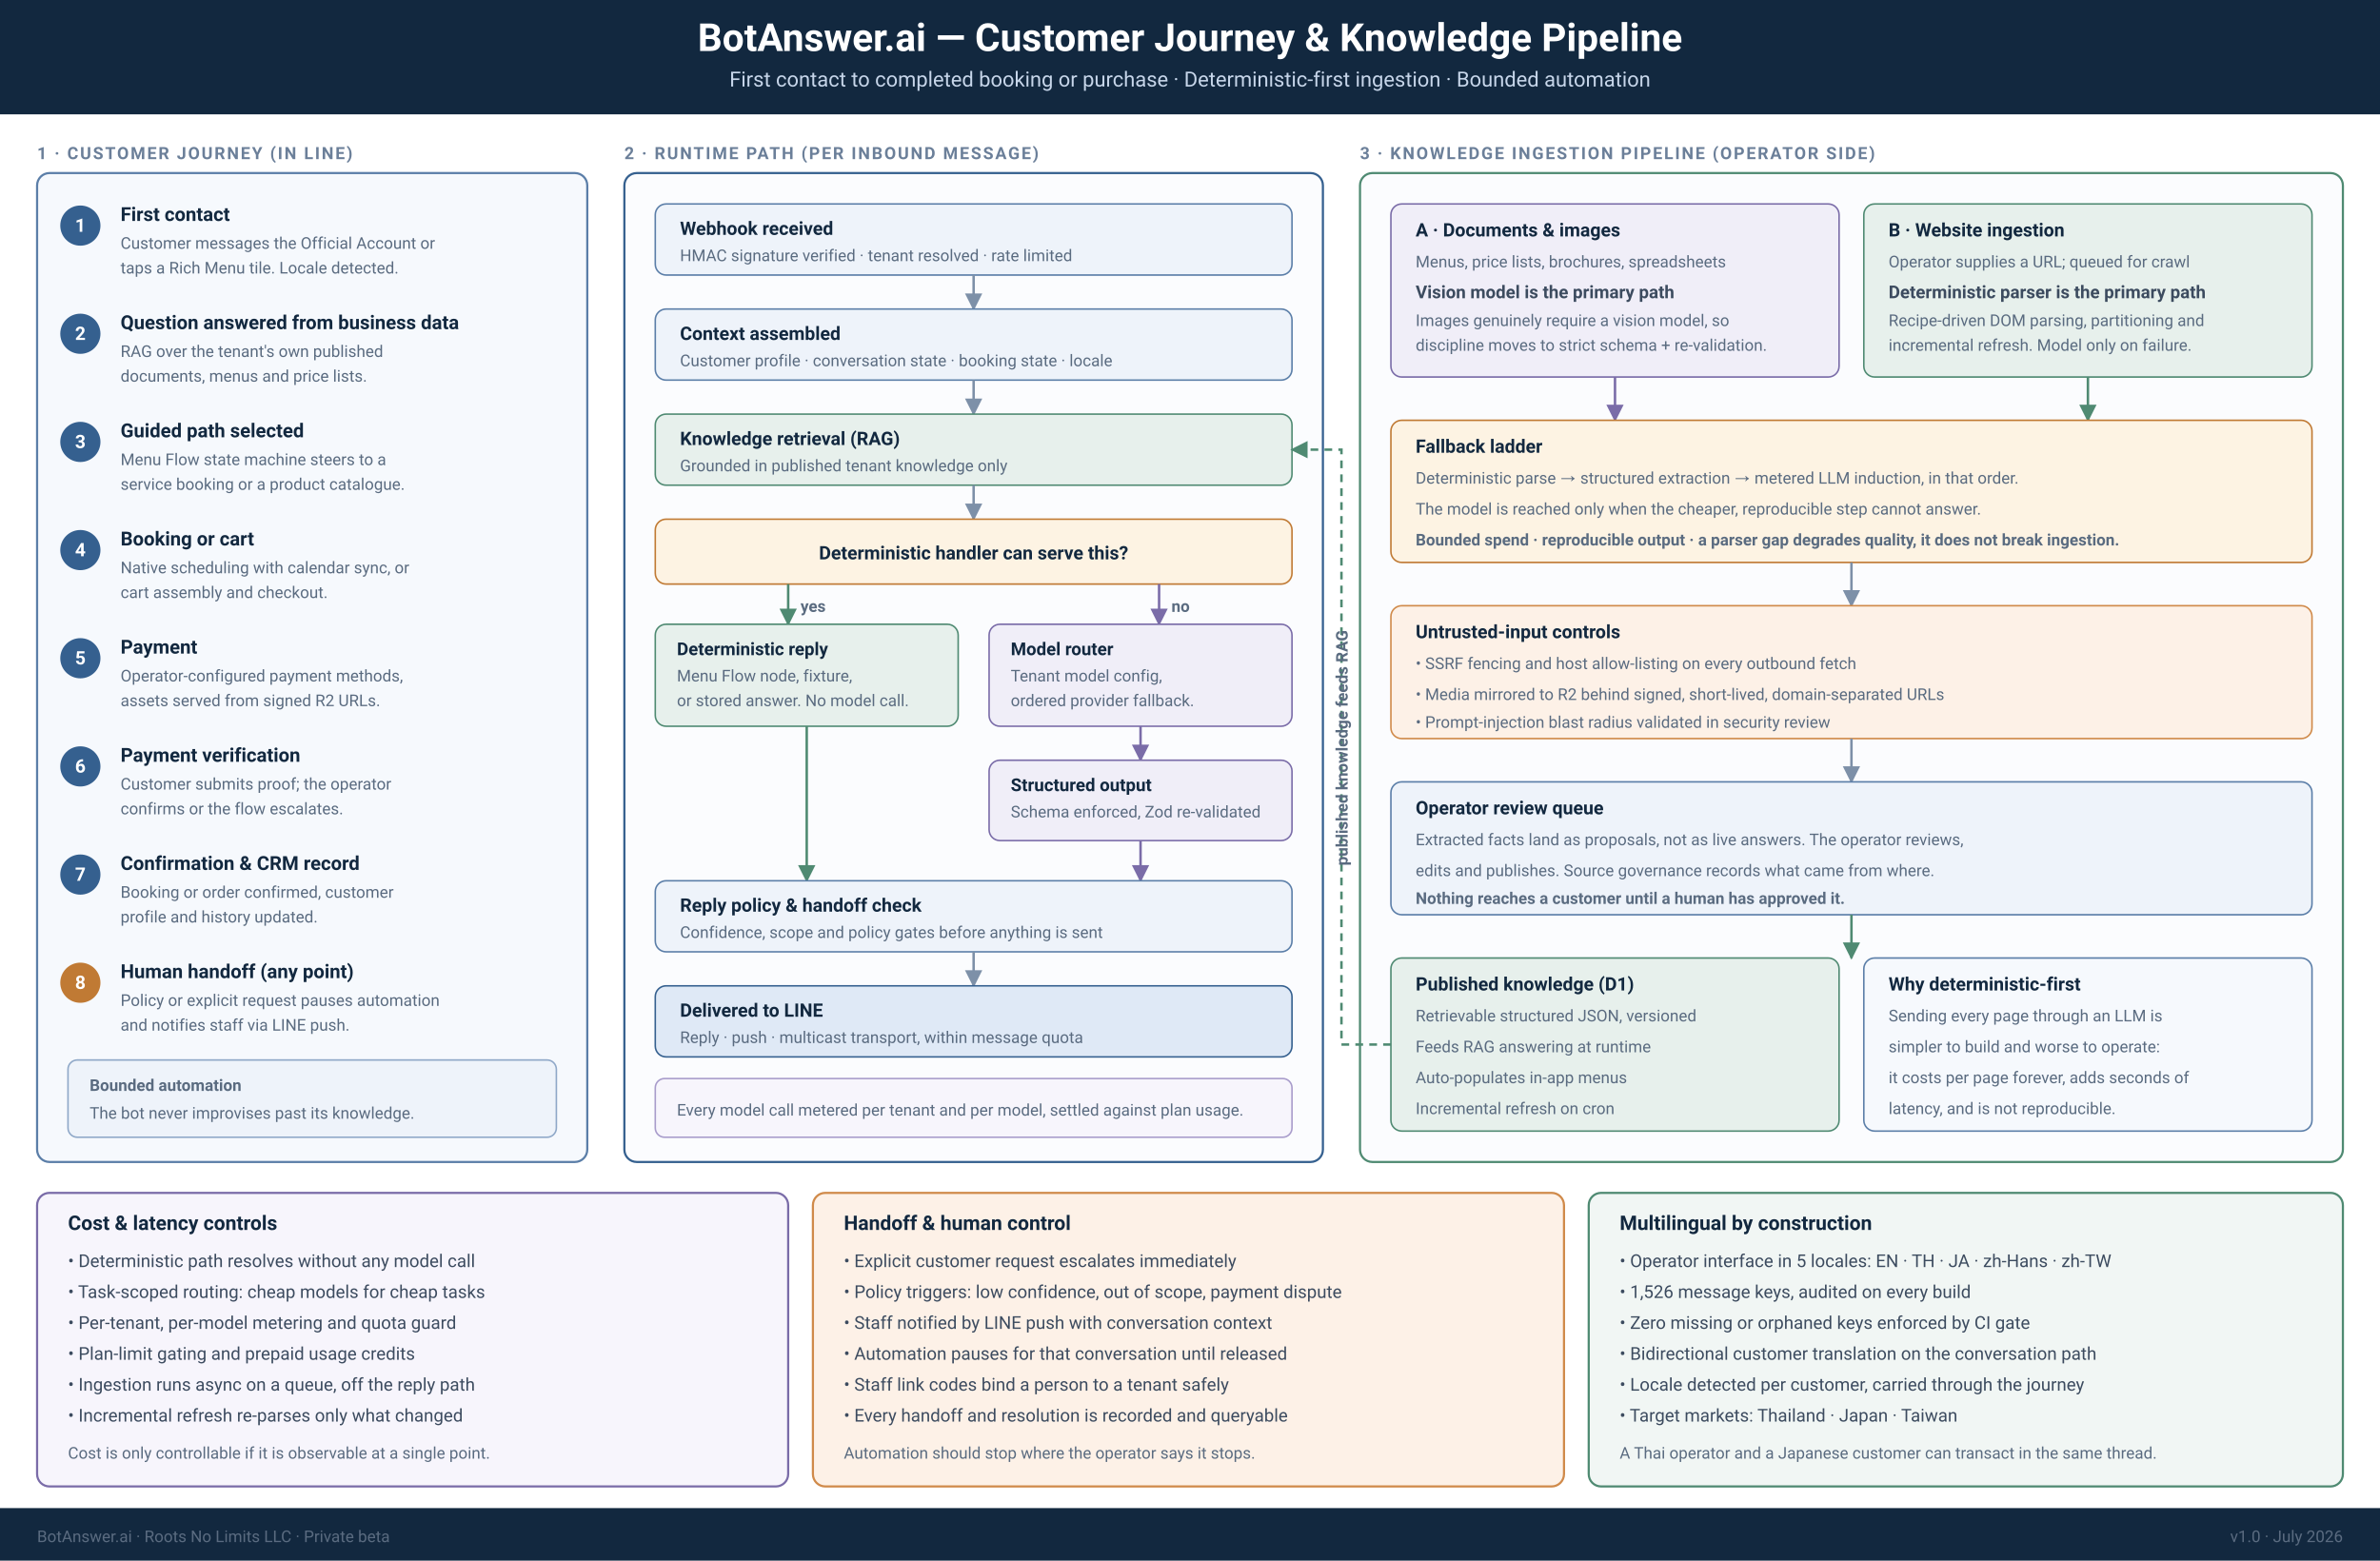
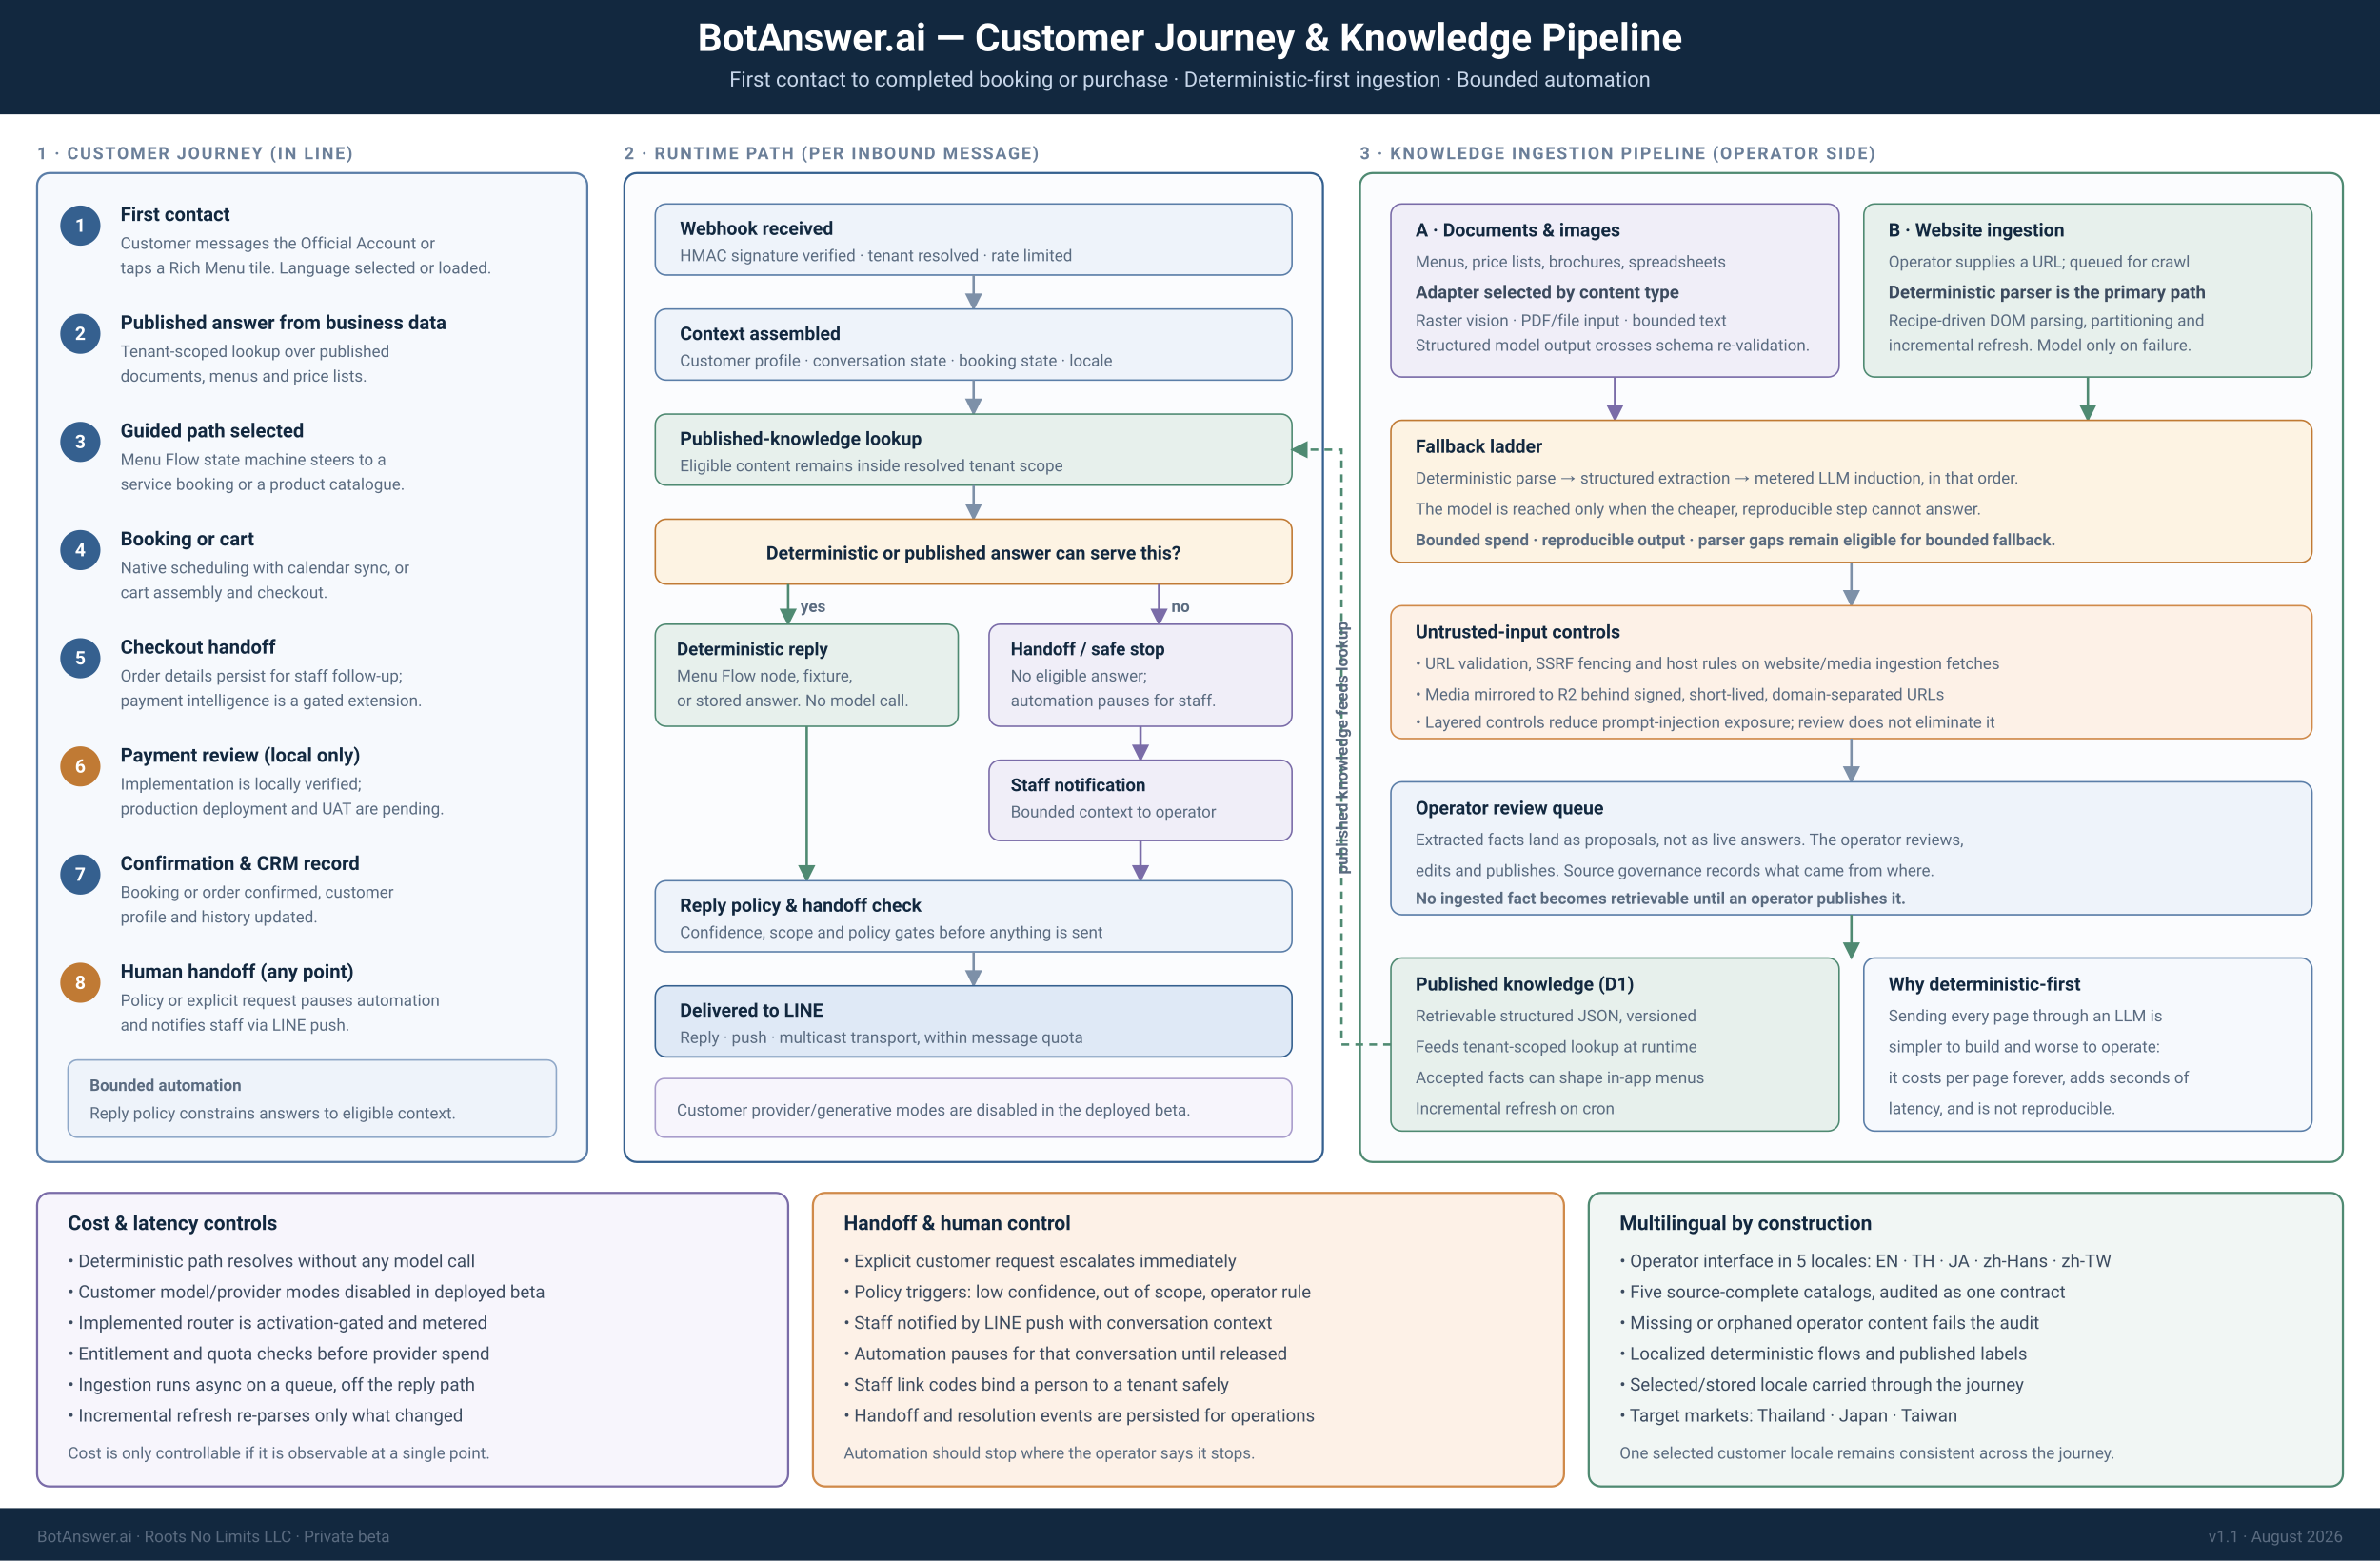
<svg xmlns="http://www.w3.org/2000/svg" viewBox="0 0 1540 1010" width="1540" height="1010" font-family="ui-sans-serif, -apple-system, 'Segoe UI', Roboto, Helvetica, Arial, sans-serif">
  <defs>
    <style>
      .hd  { fill:#ffffff; font-weight:700; }
      .sub { fill:#c7d6ea; }
      .ttl { font-weight:700; fill:#12283f; }
      .sm  { font-size:11.5px; fill:#3c4b5f; }
      .xs  { font-size:10.5px; fill:#5a6b80; }
      .lbl { font-size:10px; fill:#6b7f99; font-weight:600; letter-spacing:.4px; }
      .grp { font-size:11px; font-weight:700; letter-spacing:1.1px; fill:#6b7f99; }
      .num { font-size:12px; font-weight:700; fill:#ffffff; }
    </style>
    <marker id="a" viewBox="0 0 10 10" refX="9" refY="5" markerWidth="7" markerHeight="7" orient="auto-start-reverse">
      <path d="M0,0 L10,5 L0,10 z" fill="#7d90a8" />
    </marker>
    <marker id="ap" viewBox="0 0 10 10" refX="9" refY="5" markerWidth="7" markerHeight="7" orient="auto-start-reverse">
      <path d="M0,0 L10,5 L0,10 z" fill="#7a6ca8" />
    </marker>
    <marker id="ag" viewBox="0 0 10 10" refX="9" refY="5" markerWidth="7" markerHeight="7" orient="auto-start-reverse">
      <path d="M0,0 L10,5 L0,10 z" fill="#4f8a72" />
    </marker>
    <marker id="ao" viewBox="0 0 10 10" refX="9" refY="5" markerWidth="7" markerHeight="7" orient="auto-start-reverse">
      <path d="M0,0 L10,5 L0,10 z" fill="#c07a34" />
    </marker>
  </defs>
  <rect width="1540" height="1010" fill="#ffffff" />
  <rect x="0" y="0" width="1540" height="74" fill="#12283f" />
  <text x="770" y="33" class="hd" font-size="25" text-anchor="middle">BotAnswer.ai — Customer Journey &amp; Knowledge Pipeline</text>
  <text x="770" y="56" class="sub" font-size="13.5" text-anchor="middle">First contact to completed booking or purchase · Deterministic-first ingestion · Bounded automation</text>
  <text x="24" y="103" class="grp">1 · CUSTOMER JOURNEY (IN LINE)</text>
  <rect x="24" y="112" width="356" height="640" rx="8" fill="#f6f9fd" stroke="#5b7ea8" stroke-width="1.4" />
  <circle cx="52" cy="146" r="13" fill="#35608f" />
  <text x="52" y="150" class="num" text-anchor="middle">1</text>
  <text x="78" y="143" class="ttl" font-size="12.5">First contact</text>
  <text x="78" y="161" class="xs">Customer messages the Official Account or</text>
-   <text x="78" y="177" class="xs">taps a Rich Menu tile. Locale detected.</text>
+   <text x="78" y="177" class="xs">taps a Rich Menu tile. Language selected or loaded.</text>
  <circle cx="52" cy="216" r="13" fill="#35608f" />
  <text x="52" y="220" class="num" text-anchor="middle">2</text>
-   <text x="78" y="213" class="ttl" font-size="12.5">Question answered from business data</text>
-   <text x="78" y="231" class="xs">RAG over the tenant's own published</text>
+   <text x="78" y="213" class="ttl" font-size="12.5">Published answer from business data</text>
+   <text x="78" y="231" class="xs">Tenant-scoped lookup over published</text>
  <text x="78" y="247" class="xs">documents, menus and price lists.</text>
  <circle cx="52" cy="286" r="13" fill="#35608f" />
  <text x="52" y="290" class="num" text-anchor="middle">3</text>
  <text x="78" y="283" class="ttl" font-size="12.5">Guided path selected</text>
  <text x="78" y="301" class="xs">Menu Flow state machine steers to a</text>
  <text x="78" y="317" class="xs">service booking or a product catalogue.</text>
  <circle cx="52" cy="356" r="13" fill="#35608f" />
  <text x="52" y="360" class="num" text-anchor="middle">4</text>
  <text x="78" y="353" class="ttl" font-size="12.5">Booking or cart</text>
  <text x="78" y="371" class="xs">Native scheduling with calendar sync, or</text>
  <text x="78" y="387" class="xs">cart assembly and checkout.</text>
  <circle cx="52" cy="426" r="13" fill="#35608f" />
  <text x="52" y="430" class="num" text-anchor="middle">5</text>
-   <text x="78" y="423" class="ttl" font-size="12.5">Payment</text>
-   <text x="78" y="441" class="xs">Operator-configured payment methods,</text>
-   <text x="78" y="457" class="xs">assets served from signed R2 URLs.</text>
-   <circle cx="52" cy="496" r="13" fill="#35608f" />
+   <text x="78" y="423" class="ttl" font-size="12.5">Checkout handoff</text>
+   <text x="78" y="441" class="xs">Order details persist for staff follow-up;</text>
+   <text x="78" y="457" class="xs">payment intelligence is a gated extension.</text>
+   <circle cx="52" cy="496" r="13" fill="#c07a34" />
  <text x="52" y="500" class="num" text-anchor="middle">6</text>
-   <text x="78" y="493" class="ttl" font-size="12.5">Payment verification</text>
-   <text x="78" y="511" class="xs">Customer submits proof; the operator</text>
-   <text x="78" y="527" class="xs">confirms or the flow escalates.</text>
+   <text x="78" y="493" class="ttl" font-size="12.5" fill="#8a4a12">Payment review (local only)</text>
+   <text x="78" y="511" class="xs">Implementation is locally verified;</text>
+   <text x="78" y="527" class="xs">production deployment and UAT are pending.</text>
  <circle cx="52" cy="566" r="13" fill="#35608f" />
  <text x="52" y="570" class="num" text-anchor="middle">7</text>
  <text x="78" y="563" class="ttl" font-size="12.5">Confirmation &amp; CRM record</text>
  <text x="78" y="581" class="xs">Booking or order confirmed, customer</text>
  <text x="78" y="597" class="xs">profile and history updated.</text>
  <circle cx="52" cy="636" r="13" fill="#c07a34" />
  <text x="52" y="640" class="num" text-anchor="middle">8</text>
  <text x="78" y="633" class="ttl" font-size="12.5" fill="#8a4a12">Human handoff (any point)</text>
  <text x="78" y="651" class="xs">Policy or explicit request pauses automation</text>
  <text x="78" y="667" class="xs">and notifies staff via LINE push.</text>
  <rect x="44" y="686" width="316" height="50" rx="6" fill="#eef3fa" stroke="#8fa8c8" />
  <text x="58" y="706" class="xs" font-weight="700" fill="#35608f">Bounded automation</text>
-   <text x="58" y="724" class="xs">The bot never improvises past its knowledge.</text>
+   <text x="58" y="724" class="xs">Reply policy constrains answers to eligible context.</text>
  <text x="404" y="103" class="grp">2 · RUNTIME PATH (PER INBOUND MESSAGE)</text>
  <rect x="404" y="112" width="452" height="640" rx="8" fill="#fbfcfe" stroke="#35608f" stroke-width="1.4" />
  <rect x="424" y="132" width="412" height="46" rx="7" fill="#eef3fa" stroke="#5b7ea8" />
  <text x="440" y="152" class="ttl" font-size="12">Webhook received</text>
  <text x="440" y="169" class="xs">HMAC signature verified · tenant resolved · rate limited</text>
  <line x1="630" y1="178" x2="630" y2="200" stroke="#7d90a8" stroke-width="1.6" marker-end="url(#a)" />
  <rect x="424" y="200" width="412" height="46" rx="7" fill="#eef3fa" stroke="#5b7ea8" />
  <text x="440" y="220" class="ttl" font-size="12">Context assembled</text>
  <text x="440" y="237" class="xs">Customer profile · conversation state · booking state · locale</text>
  <line x1="630" y1="246" x2="630" y2="268" stroke="#7d90a8" stroke-width="1.6" marker-end="url(#a)" />
  <rect x="424" y="268" width="412" height="46" rx="7" fill="#e7f0ec" stroke="#4f8a72" />
-   <text x="440" y="288" class="ttl" font-size="12" fill="#14301f">Knowledge retrieval (RAG)</text>
-   <text x="440" y="305" class="xs">Grounded in published tenant knowledge only</text>
+   <text x="440" y="288" class="ttl" font-size="12" fill="#14301f">Published-knowledge lookup</text>
+   <text x="440" y="305" class="xs">Eligible content remains inside resolved tenant scope</text>
  <line x1="630" y1="314" x2="630" y2="336" stroke="#7d90a8" stroke-width="1.6" marker-end="url(#a)" />
  <rect x="424" y="336" width="412" height="42" rx="7" fill="#fdf3e3" stroke="#c07a34" />
-   <text x="630" y="362" class="ttl" font-size="12" fill="#8a4a12" text-anchor="middle">Deterministic handler can serve this?</text>
+   <text x="630" y="362" class="ttl" font-size="12" fill="#8a4a12" text-anchor="middle">Deterministic or published answer can serve this?</text>
  <line x1="510" y1="378" x2="510" y2="404" stroke="#4f8a72" stroke-width="1.6" marker-end="url(#ag)" />
  <text x="518" y="396" class="xs" fill="#3a6b55" font-weight="700">yes</text>
  <line x1="750" y1="378" x2="750" y2="404" stroke="#7a6ca8" stroke-width="1.6" marker-end="url(#ap)" />
  <text x="758" y="396" class="xs" fill="#5b4a91" font-weight="700">no</text>
  <rect x="424" y="404" width="196" height="66" rx="7" fill="#e7f0ec" stroke="#4f8a72" />
  <text x="438" y="424" class="ttl" font-size="11.5" fill="#14301f">Deterministic reply</text>
  <text x="438" y="441" class="xs">Menu Flow node, fixture,</text>
  <text x="438" y="457" class="xs">or stored answer. No model call.</text>
  <rect x="640" y="404" width="196" height="66" rx="7" fill="#f0eef8" stroke="#7a6ca8" />
-   <text x="654" y="424" class="ttl" font-size="11.5" fill="#392c63">Model router</text>
-   <text x="654" y="441" class="xs">Tenant model config,</text>
-   <text x="654" y="457" class="xs">ordered provider fallback.</text>
+   <text x="654" y="424" class="ttl" font-size="11.5" fill="#392c63">Handoff / safe stop</text>
+   <text x="654" y="441" class="xs">No eligible answer;</text>
+   <text x="654" y="457" class="xs">automation pauses for staff.</text>
  <line x1="738" y1="470" x2="738" y2="492" stroke="#7a6ca8" stroke-width="1.6" marker-end="url(#ap)" />
  <rect x="640" y="492" width="196" height="52" rx="7" fill="#f0eef8" stroke="#7a6ca8" />
-   <text x="654" y="512" class="ttl" font-size="11.5" fill="#392c63">Structured output</text>
-   <text x="654" y="529" class="xs">Schema enforced, Zod re-validated</text>
+   <text x="654" y="512" class="ttl" font-size="11.5" fill="#392c63">Staff notification</text>
+   <text x="654" y="529" class="xs">Bounded context to operator</text>
  <line x1="522" y1="470" x2="522" y2="570" stroke="#4f8a72" stroke-width="1.6" marker-end="url(#ag)" />
  <line x1="738" y1="544" x2="738" y2="570" stroke="#7a6ca8" stroke-width="1.6" marker-end="url(#ap)" />
  <rect x="424" y="570" width="412" height="46" rx="7" fill="#eef3fa" stroke="#5b7ea8" />
  <text x="440" y="590" class="ttl" font-size="12">Reply policy &amp; handoff check</text>
  <text x="440" y="607" class="xs">Confidence, scope and policy gates before anything is sent</text>
  <line x1="630" y1="616" x2="630" y2="638" stroke="#7d90a8" stroke-width="1.6" marker-end="url(#a)" />
  <rect x="424" y="638" width="412" height="46" rx="7" fill="#dfe9f6" stroke="#35608f" />
  <text x="440" y="658" class="ttl" font-size="12">Delivered to LINE</text>
  <text x="440" y="675" class="xs">Reply · push · multicast transport, within message quota</text>
  <rect x="424" y="698" width="412" height="38" rx="6" fill="#f7f5fc" stroke="#a89ccb" />
-   <text x="438" y="722" class="xs" fill="#4a3b7a">Every model call metered per tenant and per model, settled against plan usage.</text>
+   <text x="438" y="722" class="xs" fill="#4a3b7a">Customer provider/generative modes are disabled in the deployed beta.</text>
  <text x="880" y="103" class="grp">3 · KNOWLEDGE INGESTION PIPELINE (OPERATOR SIDE)</text>
  <rect x="880" y="112" width="636" height="640" rx="8" fill="#fbfcfe" stroke="#4f8a72" stroke-width="1.4" />
  <rect x="900" y="132" width="290" height="112" rx="7" fill="#f0eef8" stroke="#7a6ca8" />
  <text x="916" y="153" class="ttl" font-size="12" fill="#392c63">A · Documents &amp; images</text>
  <text x="916" y="173" class="xs">Menus, price lists, brochures, spreadsheets</text>
-   <text x="916" y="193" class="sm" font-weight="700">Vision model is the primary path</text>
-   <text x="916" y="211" class="xs">Images genuinely require a vision model, so</text>
-   <text x="916" y="227" class="xs">discipline moves to strict schema + re-validation.</text>
+   <text x="916" y="193" class="sm" font-weight="700">Adapter selected by content type</text>
+   <text x="916" y="211" class="xs">Raster vision · PDF/file input · bounded text</text>
+   <text x="916" y="227" class="xs">Structured model output crosses schema re-validation.</text>
  <rect x="1206" y="132" width="290" height="112" rx="7" fill="#e7f0ec" stroke="#4f8a72" />
  <text x="1222" y="153" class="ttl" font-size="12" fill="#14301f">B · Website ingestion</text>
  <text x="1222" y="173" class="xs">Operator supplies a URL; queued for crawl</text>
  <text x="1222" y="193" class="sm" font-weight="700">Deterministic parser is the primary path</text>
  <text x="1222" y="211" class="xs">Recipe-driven DOM parsing, partitioning and</text>
  <text x="1222" y="227" class="xs">incremental refresh. Model only on failure.</text>
  <line x1="1045" y1="244" x2="1045" y2="272" stroke="#7a6ca8" stroke-width="1.6" marker-end="url(#ap)" />
  <line x1="1351" y1="244" x2="1351" y2="272" stroke="#4f8a72" stroke-width="1.6" marker-end="url(#ag)" />
  <rect x="900" y="272" width="596" height="92" rx="7" fill="#fdf3e3" stroke="#c07a34" />
  <text x="916" y="293" class="ttl" font-size="12" fill="#8a4a12">Fallback ladder</text>
  <text x="916" y="313" class="xs">Deterministic parse → structured extraction → metered LLM induction, in that order.</text>
  <text x="916" y="333" class="xs">The model is reached only when the cheaper, reproducible step cannot answer.</text>
-   <text x="916" y="353" class="xs" font-weight="700" fill="#8a4a12">Bounded spend · reproducible output · a parser gap degrades quality, it does not break ingestion.</text>
+   <text x="916" y="353" class="xs" font-weight="700" fill="#8a4a12">Bounded spend · reproducible output · parser gaps remain eligible for bounded fallback.</text>
  <line x1="1198" y1="364" x2="1198" y2="392" stroke="#7d90a8" stroke-width="1.6" marker-end="url(#a)" />
  <rect x="900" y="392" width="596" height="86" rx="7" fill="#fdf1e7" stroke="#d08a4a" />
  <text x="916" y="413" class="ttl" font-size="12" fill="#8a4a12">Untrusted-input controls</text>
-   <text x="916" y="433" class="xs">• SSRF fencing and host allow-listing on every outbound fetch</text>
+   <text x="916" y="433" class="xs">• URL validation, SSRF fencing and host rules on website/media ingestion fetches</text>
  <text x="916" y="453" class="xs">• Media mirrored to R2 behind signed, short-lived, domain-separated URLs</text>
-   <text x="916" y="471" class="xs">• Prompt-injection blast radius validated in security review</text>
+   <text x="916" y="471" class="xs">• Layered controls reduce prompt-injection exposure; review does not eliminate it</text>
  <line x1="1198" y1="478" x2="1198" y2="506" stroke="#7d90a8" stroke-width="1.6" marker-end="url(#a)" />
  <rect x="900" y="506" width="596" height="86" rx="7" fill="#eef3fa" stroke="#5b7ea8" />
  <text x="916" y="527" class="ttl" font-size="12">Operator review queue</text>
  <text x="916" y="547" class="xs">Extracted facts land as proposals, not as live answers. The operator reviews,</text>
  <text x="916" y="567" class="xs">edits and publishes. Source governance records what came from where.</text>
-   <text x="916" y="585" class="xs" font-weight="700" fill="#35608f">Nothing reaches a customer until a human has approved it.</text>
+   <text x="916" y="585" class="xs" font-weight="700" fill="#35608f">No ingested fact becomes retrievable until an operator publishes it.</text>
  <line x1="1198" y1="592" x2="1198" y2="620" stroke="#4f8a72" stroke-width="1.6" marker-end="url(#ag)" />
  <rect x="900" y="620" width="290" height="112" rx="7" fill="#e7f0ec" stroke="#4f8a72" />
  <text x="916" y="641" class="ttl" font-size="12" fill="#14301f">Published knowledge (D1)</text>
  <text x="916" y="661" class="xs">Retrievable structured JSON, versioned</text>
-   <text x="916" y="681" class="xs">Feeds RAG answering at runtime</text>
-   <text x="916" y="701" class="xs">Auto-populates in-app menus</text>
+   <text x="916" y="681" class="xs">Feeds tenant-scoped lookup at runtime</text>
+   <text x="916" y="701" class="xs">Accepted facts can shape in-app menus</text>
  <text x="916" y="721" class="xs">Incremental refresh on cron</text>
  <rect x="1206" y="620" width="290" height="112" rx="7" fill="#f6f9fd" stroke="#5b7ea8" />
  <text x="1222" y="641" class="ttl" font-size="12">Why deterministic-first</text>
  <text x="1222" y="661" class="xs">Sending every page through an LLM is</text>
  <text x="1222" y="681" class="xs">simpler to build and worse to operate:</text>
  <text x="1222" y="701" class="xs">it costs per page forever, adds seconds of</text>
  <text x="1222" y="721" class="xs">latency, and is not reproducible.</text>
  <path d="M900 676 L868 676 L868 291 L836 291" fill="none" stroke="#4f8a72" stroke-width="1.6" stroke-dasharray="5 4" marker-end="url(#ag)" />
-   <text x="872" y="484" class="xs" fill="#3a6b55" font-weight="700" transform="rotate(-90 872 484)" text-anchor="middle">published knowledge feeds RAG</text>
+   <text x="872" y="484" class="xs" fill="#3a6b55" font-weight="700" transform="rotate(-90 872 484)" text-anchor="middle">published knowledge feeds lookup</text>
  <rect x="24" y="772" width="486" height="190" rx="8" fill="#f7f5fc" stroke="#7a6ca8" stroke-width="1.4" />
  <text x="44" y="796" class="ttl" font-size="13" fill="#392c63">Cost &amp; latency controls</text>
  <text x="44" y="820" class="sm">• Deterministic path resolves without any model call</text>
-   <text x="44" y="840" class="sm">• Task-scoped routing: cheap models for cheap tasks</text>
-   <text x="44" y="860" class="sm">• Per-tenant, per-model metering and quota guard</text>
-   <text x="44" y="880" class="sm">• Plan-limit gating and prepaid usage credits</text>
+   <text x="44" y="840" class="sm">• Customer model/provider modes disabled in deployed beta</text>
+   <text x="44" y="860" class="sm">• Implemented router is activation-gated and metered</text>
+   <text x="44" y="880" class="sm">• Entitlement and quota checks before provider spend</text>
  <text x="44" y="900" class="sm">• Ingestion runs async on a queue, off the reply path</text>
  <text x="44" y="920" class="sm">• Incremental refresh re-parses only what changed</text>
  <text x="44" y="944" class="xs" fill="#5b4a91">Cost is only controllable if it is observable at a single point.</text>
  <rect x="526" y="772" width="486" height="190" rx="8" fill="#fdf1e7" stroke="#d08a4a" stroke-width="1.4" />
  <text x="546" y="796" class="ttl" font-size="13" fill="#8a4a12">Handoff &amp; human control</text>
  <text x="546" y="820" class="sm">• Explicit customer request escalates immediately</text>
-   <text x="546" y="840" class="sm">• Policy triggers: low confidence, out of scope, payment dispute</text>
+   <text x="546" y="840" class="sm">• Policy triggers: low confidence, out of scope, operator rule</text>
  <text x="546" y="860" class="sm">• Staff notified by LINE push with conversation context</text>
  <text x="546" y="880" class="sm">• Automation pauses for that conversation until released</text>
  <text x="546" y="900" class="sm">• Staff link codes bind a person to a tenant safely</text>
-   <text x="546" y="920" class="sm">• Every handoff and resolution is recorded and queryable</text>
+   <text x="546" y="920" class="sm">• Handoff and resolution events are persisted for operations</text>
  <text x="546" y="944" class="xs" fill="#8a4a12">Automation should stop where the operator says it stops.</text>
  <rect x="1028" y="772" width="488" height="190" rx="8" fill="#f1f6f4" stroke="#4f8a72" stroke-width="1.4" />
  <text x="1048" y="796" class="ttl" font-size="13" fill="#1d4736">Multilingual by construction</text>
  <text x="1048" y="820" class="sm">• Operator interface in 5 locales: EN · TH · JA · zh-Hans · zh-TW</text>
-   <text x="1048" y="840" class="sm">• 1,526 message keys, audited on every build</text>
-   <text x="1048" y="860" class="sm">• Zero missing or orphaned keys enforced by CI gate</text>
-   <text x="1048" y="880" class="sm">• Bidirectional customer translation on the conversation path</text>
-   <text x="1048" y="900" class="sm">• Locale detected per customer, carried through the journey</text>
+   <text x="1048" y="840" class="sm">• Five source-complete catalogs, audited as one contract</text>
+   <text x="1048" y="860" class="sm">• Missing or orphaned operator content fails the audit</text>
+   <text x="1048" y="880" class="sm">• Localized deterministic flows and published labels</text>
+   <text x="1048" y="900" class="sm">• Selected/stored locale carried through the journey</text>
  <text x="1048" y="920" class="sm">• Target markets: Thailand · Japan · Taiwan</text>
-   <text x="1048" y="944" class="xs" fill="#1d4736">A Thai operator and a Japanese customer can transact in the same thread.</text>
+   <text x="1048" y="944" class="xs" fill="#1d4736">One selected customer locale remains consistent across the journey.</text>
  <rect x="0" y="976" width="1540" height="34" fill="#12283f" />
  <text x="24" y="998" class="xs" fill="#9fb4cd">BotAnswer.ai · Roots No Limits LLC · Private beta</text>
-   <text x="1516" y="998" class="xs" fill="#9fb4cd" text-anchor="end">v1.0 · July 2026</text>
+   <text x="1516" y="998" class="xs" fill="#9fb4cd" text-anchor="end">v1.1 · August 2026</text>
</svg>
